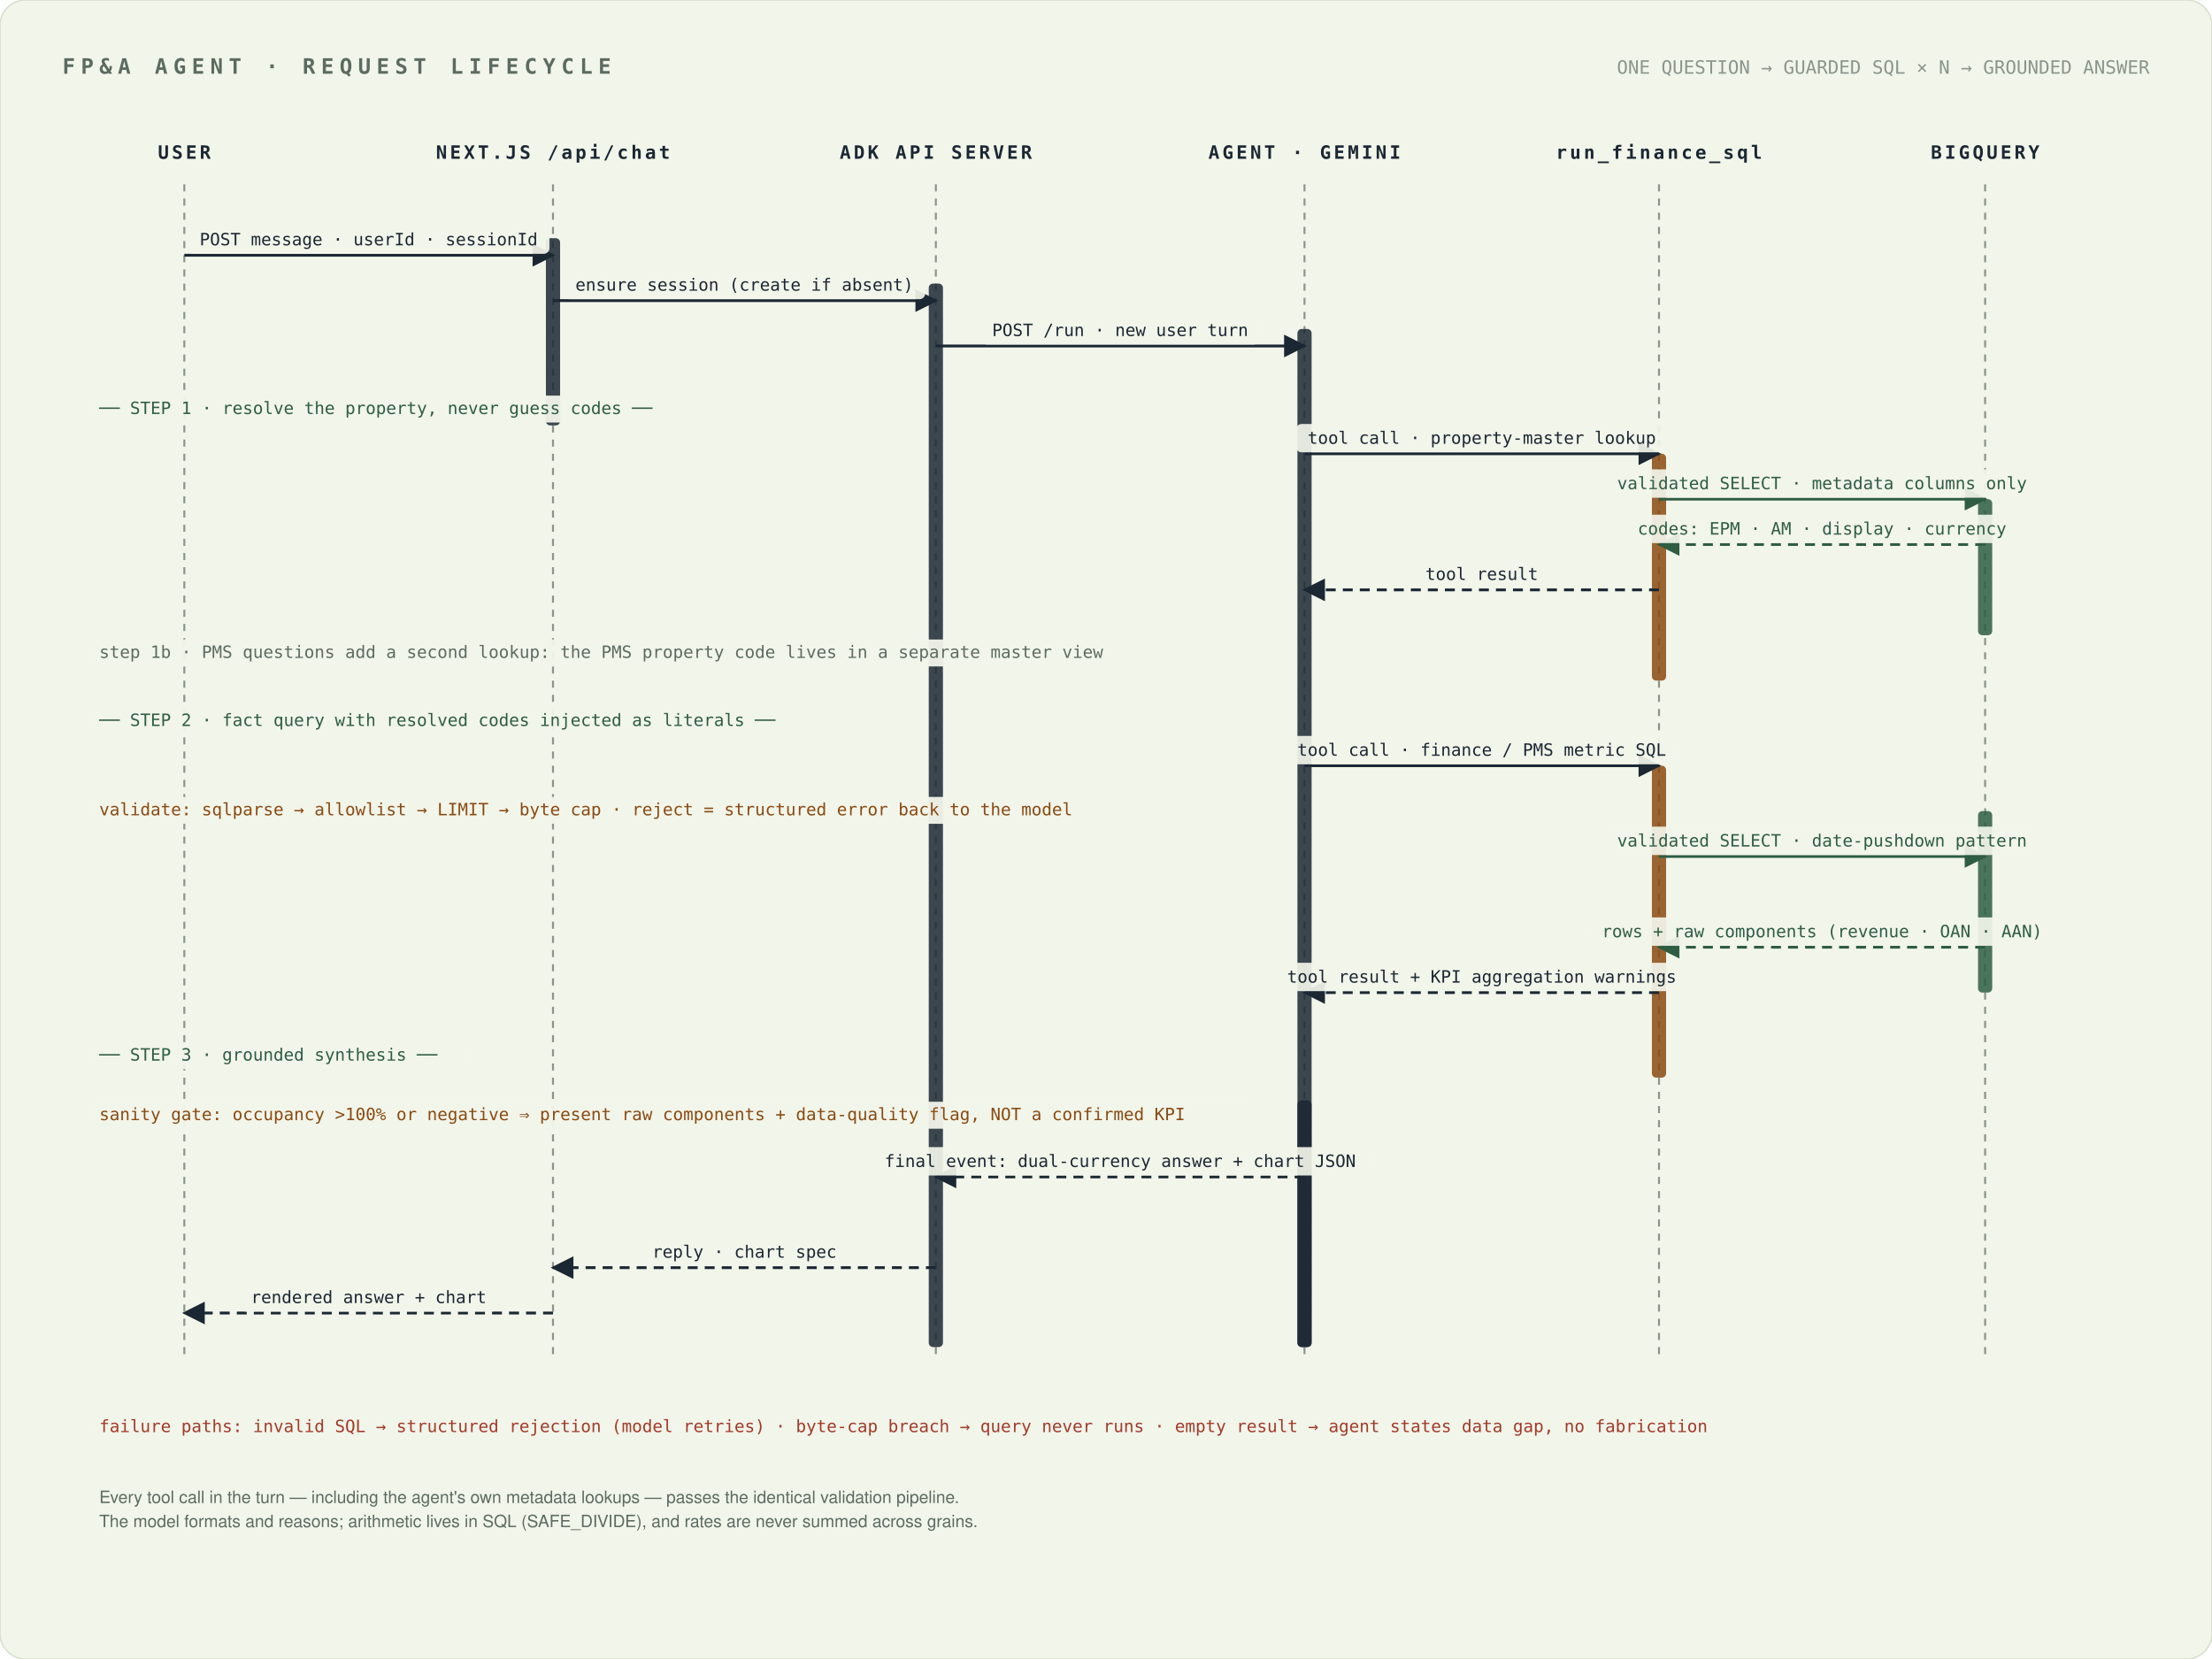
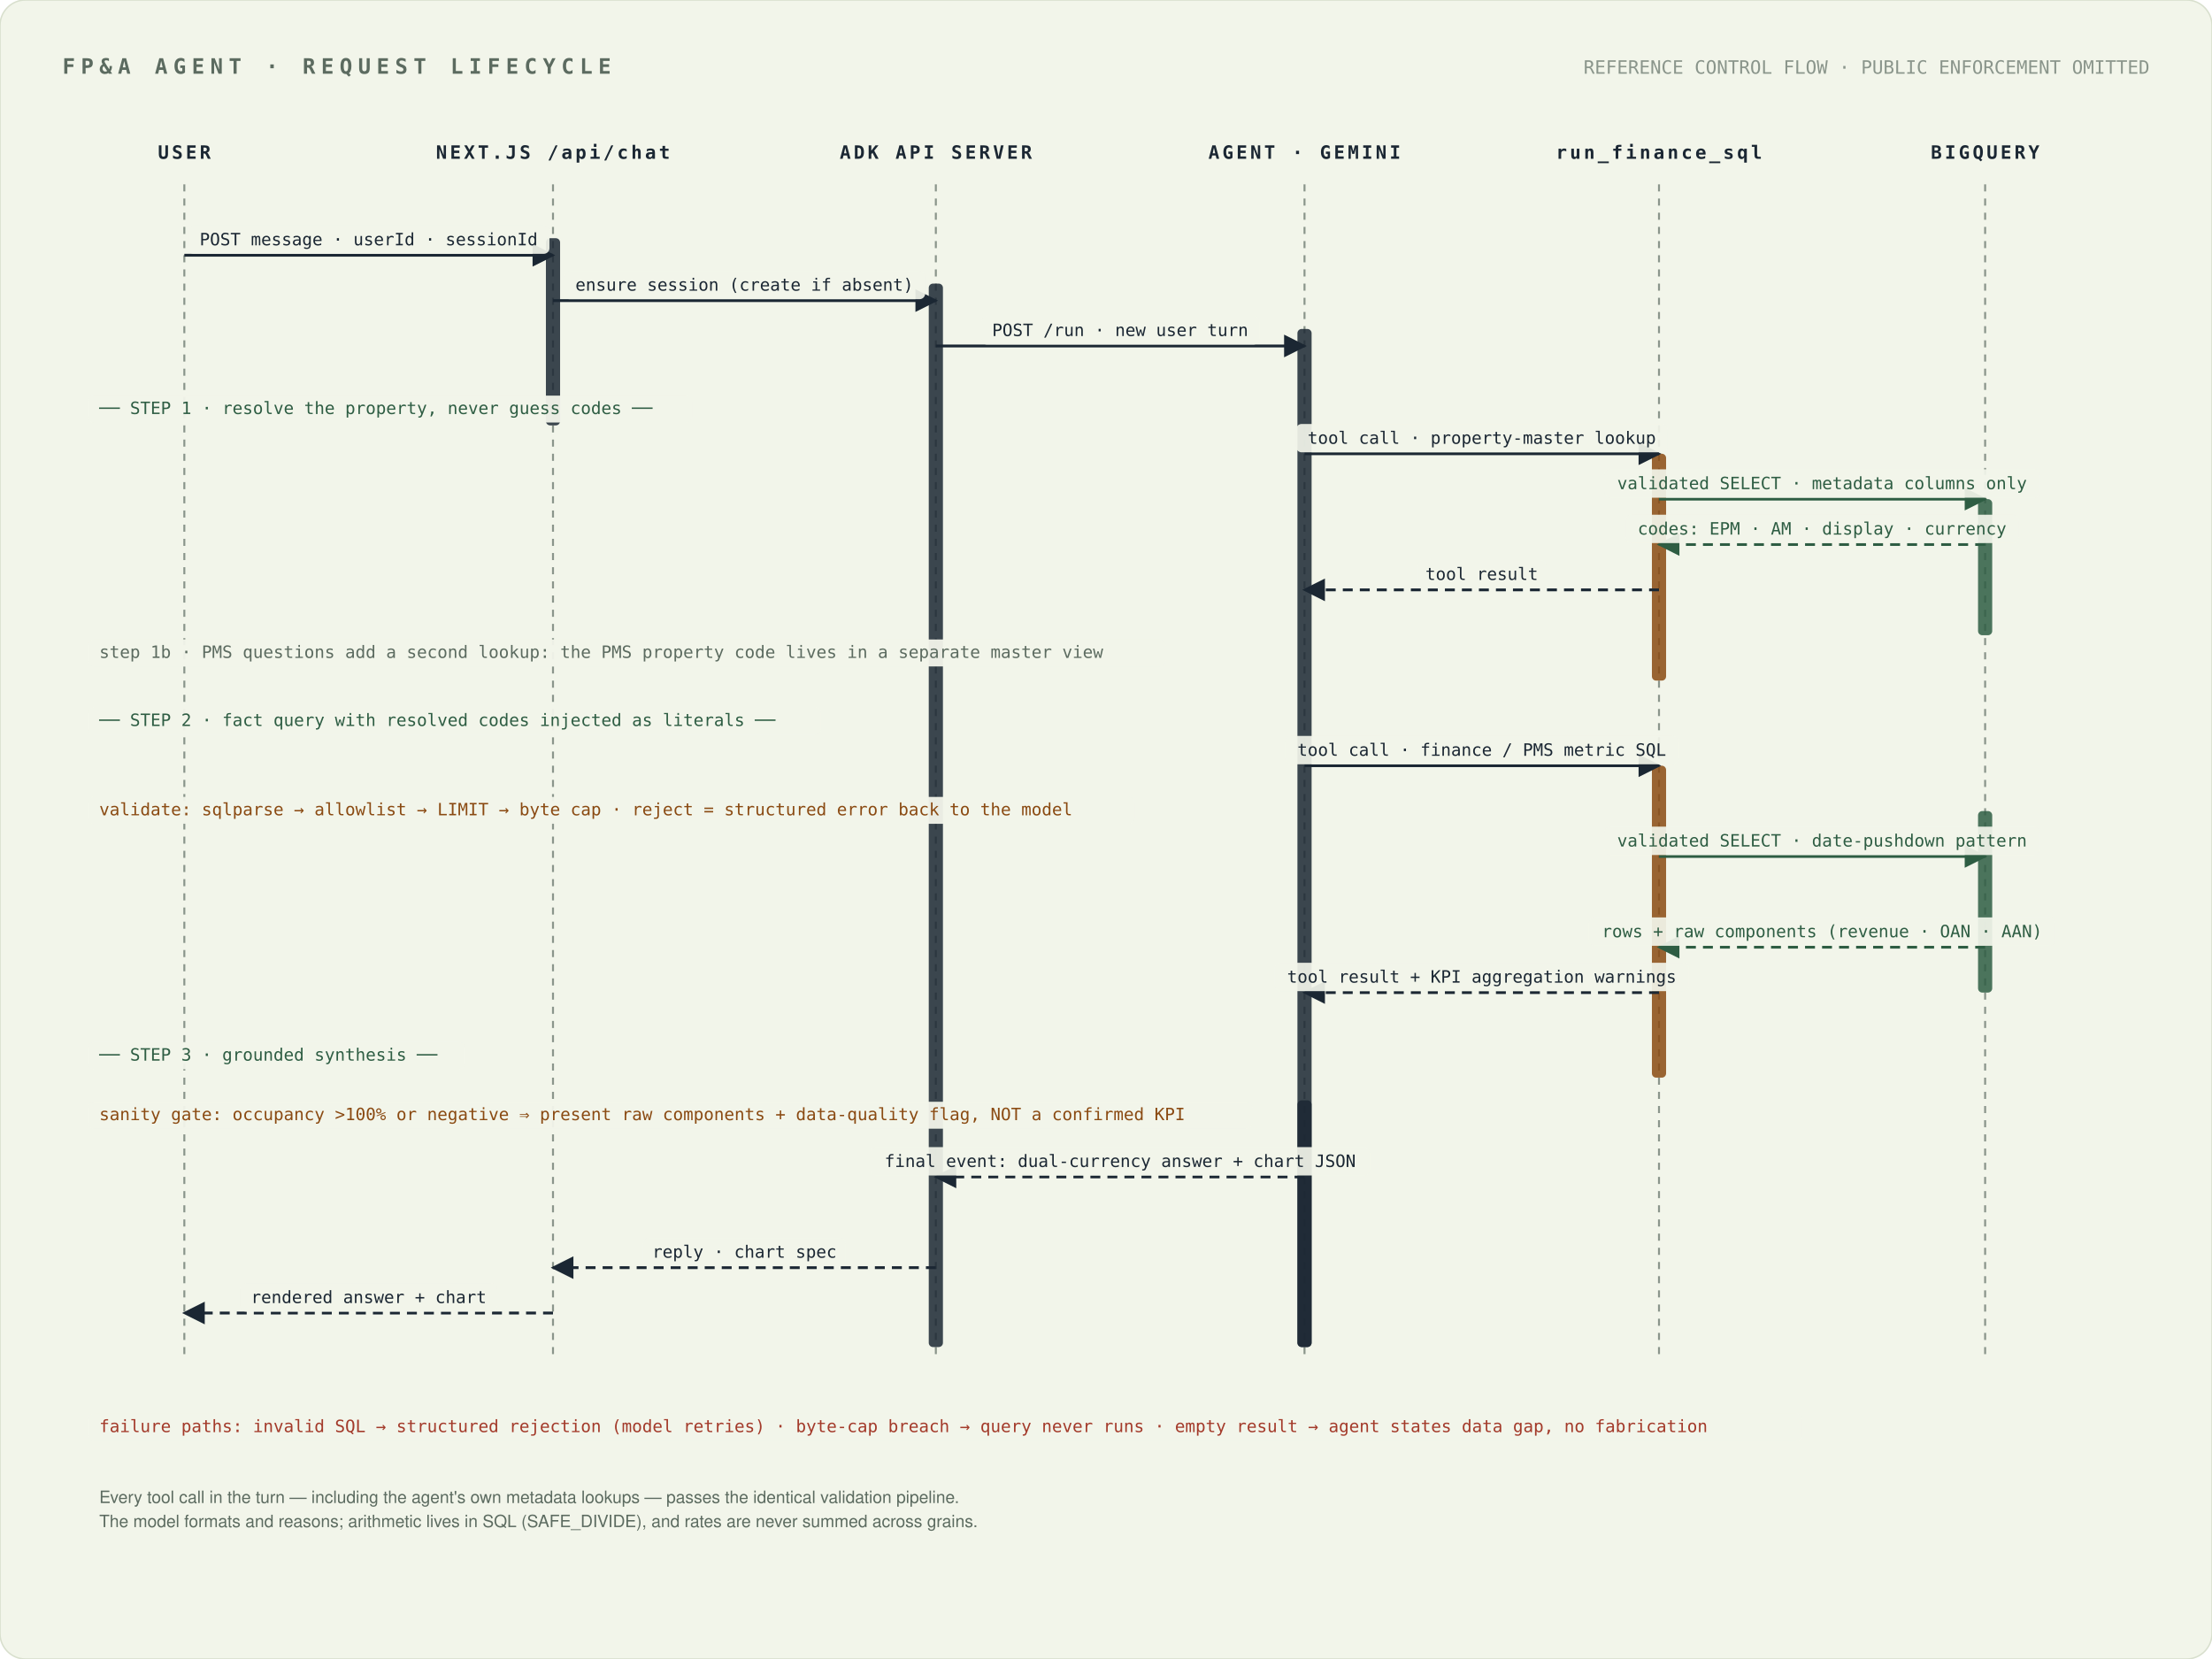
<svg xmlns="http://www.w3.org/2000/svg" viewBox="0 0 1560 1170" font-family="IBM Plex Sans, -apple-system, Segoe UI, Helvetica, Arial, sans-serif">
  <defs>
    <marker id="arr" viewBox="0 0 10 10" refX="9" refY="5" markerWidth="8" markerHeight="8" orient="auto-start-reverse">
      <path d="M0,0 L10,5 L0,10 z" fill="#1b2733" />
    </marker>
    <marker id="arrg" viewBox="0 0 10 10" refX="9" refY="5" markerWidth="8" markerHeight="8" orient="auto-start-reverse">
      <path d="M0,0 L10,5 L0,10 z" fill="#2e5d43" />
    </marker>
    <marker id="arra" viewBox="0 0 10 10" refX="9" refY="5" markerWidth="8" markerHeight="8" orient="auto-start-reverse">
      <path d="M0,0 L10,5 L0,10 z" fill="#8a4a12" />
    </marker>
    <marker id="arrr" viewBox="0 0 10 10" refX="9" refY="5" markerWidth="8" markerHeight="8" orient="auto-start-reverse">
      <path d="M0,0 L10,5 L0,10 z" fill="#a33a2a" />
    </marker>
  </defs>
  <rect x="0" y="0" width="1560" height="1170" rx="18" fill="#f2f5ea" stroke="#d8dfcd" />
  <text x="44" y="52" font-size="15" letter-spacing="4" fill="#5c6b60" font-family="IBM Plex Mono, ui-monospace, Menlo, monospace" font-weight="600">FP&amp;A AGENT · REQUEST LIFECYCLE</text>
-   <text x="1516" y="52" text-anchor="end" font-size="13" fill="#8a958b" font-family="IBM Plex Mono, ui-monospace, Menlo, monospace">ONE QUESTION → GUARDED SQL × N → GROUNDED ANSWER</text>
+   <text x="1516" y="52" text-anchor="end" font-size="13" fill="#8a958b" font-family="IBM Plex Mono, ui-monospace, Menlo, monospace">REFERENCE CONTROL FLOW · PUBLIC ENFORCEMENT OMITTED</text>
  <text x="130" y="112" text-anchor="middle" font-size="13" letter-spacing="2" fill="#1b2733" font-family="IBM Plex Mono, ui-monospace, Menlo, monospace" font-weight="700">USER</text>
  <line x1="130" y1="130" x2="130" y2="960" stroke="#8a958b" stroke-width="1.4" stroke-dasharray="5 5" />
  <text x="390" y="112" text-anchor="middle" font-size="13" letter-spacing="2" fill="#1b2733" font-family="IBM Plex Mono, ui-monospace, Menlo, monospace" font-weight="700">NEXT.JS /api/chat</text>
  <line x1="390" y1="130" x2="390" y2="960" stroke="#8a958b" stroke-width="1.4" stroke-dasharray="5 5" />
  <text x="660" y="112" text-anchor="middle" font-size="13" letter-spacing="2" fill="#1b2733" font-family="IBM Plex Mono, ui-monospace, Menlo, monospace" font-weight="700">ADK API SERVER</text>
  <line x1="660" y1="130" x2="660" y2="960" stroke="#8a958b" stroke-width="1.4" stroke-dasharray="5 5" />
  <text x="920" y="112" text-anchor="middle" font-size="13" letter-spacing="2" fill="#1b2733" font-family="IBM Plex Mono, ui-monospace, Menlo, monospace" font-weight="700">AGENT · GEMINI</text>
  <line x1="920" y1="130" x2="920" y2="960" stroke="#8a958b" stroke-width="1.4" stroke-dasharray="5 5" />
  <text x="1170" y="112" text-anchor="middle" font-size="13" letter-spacing="2" fill="#1b2733" font-family="IBM Plex Mono, ui-monospace, Menlo, monospace" font-weight="700">run_finance_sql</text>
  <line x1="1170" y1="130" x2="1170" y2="960" stroke="#8a958b" stroke-width="1.4" stroke-dasharray="5 5" />
  <text x="1400" y="112" text-anchor="middle" font-size="13" letter-spacing="2" fill="#1b2733" font-family="IBM Plex Mono, ui-monospace, Menlo, monospace" font-weight="700">BIGQUERY</text>
  <line x1="1400" y1="130" x2="1400" y2="960" stroke="#8a958b" stroke-width="1.4" stroke-dasharray="5 5" />
  <rect x="385" y="168" width="10" height="132" rx="3" fill="#1b2733" opacity="0.85" />
  <rect x="655" y="200" width="10" height="750" rx="3" fill="#1b2733" opacity="0.85" />
  <rect x="915" y="232" width="10" height="718" rx="3" fill="#1b2733" opacity="0.85" />
  <polyline points="130,180 390,180" fill="none" stroke="#1b2733" stroke-width="2" marker-end="url(#arr)" />
  <rect x="132.5" y="159.0" width="255" height="20" rx="4" fill="#f2f5ea" opacity="0.92" />
  <text x="260.0" y="173.0" text-anchor="middle" font-size="12" fill="#1b2733" font-family="IBM Plex Mono, ui-monospace, Menlo, monospace">POST message · userId · sessionId</text>
  <polyline points="390,212 660,212" fill="none" stroke="#1b2733" stroke-width="2" marker-end="url(#arr)" />
  <rect x="397.5" y="191.0" width="255" height="20" rx="4" fill="#f2f5ea" opacity="0.92" />
  <text x="525.0" y="205.0" text-anchor="middle" font-size="12" fill="#1b2733" font-family="IBM Plex Mono, ui-monospace, Menlo, monospace">ensure session (create if absent)</text>
  <polyline points="660,244 920,244" fill="none" stroke="#1b2733" stroke-width="2" marker-end="url(#arr)" />
  <rect x="692.0" y="223.0" width="196" height="20" rx="4" fill="#f2f5ea" opacity="0.92" />
  <text x="790.0" y="237.0" text-anchor="middle" font-size="12" fill="#1b2733" font-family="IBM Plex Mono, ui-monospace, Menlo, monospace">POST /run · new user turn</text>
  <rect x="62" y="279" width="426" height="19" rx="4" fill="#f2f5ea" opacity="0.95" />
  <text x="70" y="292" font-size="12" fill="#2e5d43" font-family="IBM Plex Mono, ui-monospace, Menlo, monospace">── STEP 1 · resolve the property, never guess codes ──</text>
  <rect x="1165" y="320" width="10" height="160" rx="3" fill="#8a4a12" opacity="0.85" />
  <rect x="1395" y="352" width="10" height="96" rx="3" fill="#2e5d43" opacity="0.85" />
  <polyline points="920,320 1170,320" fill="none" stroke="#1b2733" stroke-width="2" marker-end="url(#arr)" />
  <rect x="914.0" y="299.0" width="262" height="20" rx="4" fill="#f2f5ea" opacity="0.92" />
  <text x="1045.0" y="313.0" text-anchor="middle" font-size="12" fill="#1b2733" font-family="IBM Plex Mono, ui-monospace, Menlo, monospace">tool call · property-master lookup</text>
  <polyline points="1170,352 1400,352" fill="none" stroke="#2e5d43" stroke-width="2" marker-end="url(#arrg)" />
  <rect x="1131.5" y="331.0" width="307" height="20" rx="4" fill="#f2f5ea" opacity="0.92" />
  <text x="1285.0" y="345.0" text-anchor="middle" font-size="12" fill="#2e5d43" font-family="IBM Plex Mono, ui-monospace, Menlo, monospace">validated SELECT · metadata columns only</text>
  <polyline points="1400,384 1170,384" fill="none" stroke="#2e5d43" stroke-width="2" stroke-dasharray="7 5" marker-end="url(#arrg)" />
  <rect x="1146.5" y="363.0" width="277" height="20" rx="4" fill="#f2f5ea" opacity="0.92" />
  <text x="1285.0" y="377.0" text-anchor="middle" font-size="12" fill="#2e5d43" font-family="IBM Plex Mono, ui-monospace, Menlo, monospace">codes: EPM · AM · display · currency</text>
  <polyline points="1170,416 920,416" fill="none" stroke="#1b2733" stroke-width="2" stroke-dasharray="7 5" marker-end="url(#arr)" />
  <rect x="999.5" y="395.0" width="91" height="20" rx="4" fill="#f2f5ea" opacity="0.92" />
  <text x="1045.0" y="409.0" text-anchor="middle" font-size="12" fill="#1b2733" font-family="IBM Plex Mono, ui-monospace, Menlo, monospace">tool result</text>
  <rect x="62" y="451" width="760" height="19" rx="4" fill="#f2f5ea" opacity="0.95" />
  <text x="70" y="464" font-size="12" fill="#5c6b60" font-family="IBM Plex Mono, ui-monospace, Menlo, monospace">step 1b · PMS questions add a second lookup: the PMS property code lives in a separate master view</text>
  <rect x="62" y="499" width="517" height="19" rx="4" fill="#f2f5ea" opacity="0.95" />
  <text x="70" y="512" font-size="12" fill="#2e5d43" font-family="IBM Plex Mono, ui-monospace, Menlo, monospace">── STEP 2 · fact query with resolved codes injected as literals ──</text>
  <rect x="1165" y="540" width="10" height="220" rx="3" fill="#8a4a12" opacity="0.85" />
  <rect x="1395" y="572" width="10" height="128" rx="3" fill="#2e5d43" opacity="0.85" />
  <polyline points="920,540 1170,540" fill="none" stroke="#1b2733" stroke-width="2" marker-end="url(#arr)" />
  <rect x="906.5" y="519.0" width="277" height="20" rx="4" fill="#f2f5ea" opacity="0.92" />
  <text x="1045.0" y="533.0" text-anchor="middle" font-size="12" fill="#1b2733" font-family="IBM Plex Mono, ui-monospace, Menlo, monospace">tool call · finance / PMS metric SQL</text>
  <rect x="62" y="562" width="738" height="19" rx="4" fill="#f2f5ea" opacity="0.95" />
  <text x="70" y="575" font-size="12" fill="#8a4a12" font-family="IBM Plex Mono, ui-monospace, Menlo, monospace">validate: sqlparse → allowlist → LIMIT → byte cap · reject = structured error back to the model</text>
  <polyline points="1170,604 1400,604" fill="none" stroke="#2e5d43" stroke-width="2" marker-end="url(#arrg)" />
  <rect x="1131.5" y="583.0" width="307" height="20" rx="4" fill="#f2f5ea" opacity="0.92" />
  <text x="1285.0" y="597.0" text-anchor="middle" font-size="12" fill="#2e5d43" font-family="IBM Plex Mono, ui-monospace, Menlo, monospace">validated SELECT · date-pushdown pattern</text>
  <polyline points="1400,668 1170,668" fill="none" stroke="#2e5d43" stroke-width="2" stroke-dasharray="7 5" marker-end="url(#arrg)" />
  <rect x="1120.5" y="647.0" width="329" height="20" rx="4" fill="#f2f5ea" opacity="0.92" />
  <text x="1285.0" y="661.0" text-anchor="middle" font-size="12" fill="#2e5d43" font-family="IBM Plex Mono, ui-monospace, Menlo, monospace">rows + raw components (revenue · OAN · AAN)</text>
  <polyline points="1170,700 920,700" fill="none" stroke="#1b2733" stroke-width="2" stroke-dasharray="7 5" marker-end="url(#arr)" />
  <rect x="899.0" y="679.0" width="292" height="20" rx="4" fill="#f2f5ea" opacity="0.92" />
  <text x="1045.0" y="693.0" text-anchor="middle" font-size="12" fill="#1b2733" font-family="IBM Plex Mono, ui-monospace, Menlo, monospace">tool result + KPI aggregation warnings</text>
  <rect x="62" y="735" width="266" height="19" rx="4" fill="#f2f5ea" opacity="0.95" />
  <text x="70" y="748" font-size="12" fill="#2e5d43" font-family="IBM Plex Mono, ui-monospace, Menlo, monospace">── STEP 3 · grounded synthesis ──</text>
  <rect x="915" y="776" width="10" height="174" rx="3" fill="#1b2733" opacity="0.85" />
  <rect x="62" y="777" width="821" height="19" rx="4" fill="#f2f5ea" opacity="0.95" />
  <text x="70" y="790" font-size="12" fill="#8a4a12" font-family="IBM Plex Mono, ui-monospace, Menlo, monospace">sanity gate: occupancy &gt;100% or negative ⇒ present raw components + data-quality flag, NOT a confirmed KPI</text>
  <polyline points="920,830 660,830" fill="none" stroke="#1b2733" stroke-width="2" stroke-dasharray="7 5" marker-end="url(#arr)" />
  <rect x="614.0" y="809.0" width="352" height="20" rx="4" fill="#f2f5ea" opacity="0.92" />
  <text x="790.0" y="823.0" text-anchor="middle" font-size="12" fill="#1b2733" font-family="IBM Plex Mono, ui-monospace, Menlo, monospace">final event: dual-currency answer + chart JSON</text>
  <polyline points="660,894 390,894" fill="none" stroke="#1b2733" stroke-width="2" stroke-dasharray="7 5" marker-end="url(#arr)" />
  <rect x="453.5" y="873.0" width="143" height="20" rx="4" fill="#f2f5ea" opacity="0.92" />
  <text x="525.0" y="887.0" text-anchor="middle" font-size="12" fill="#1b2733" font-family="IBM Plex Mono, ui-monospace, Menlo, monospace">reply · chart spec</text>
  <polyline points="390,926 130,926" fill="none" stroke="#1b2733" stroke-width="2" stroke-dasharray="7 5" marker-end="url(#arr)" />
  <rect x="169.5" y="905.0" width="181" height="20" rx="4" fill="#f2f5ea" opacity="0.92" />
  <text x="260.0" y="919.0" text-anchor="middle" font-size="12" fill="#1b2733" font-family="IBM Plex Mono, ui-monospace, Menlo, monospace">rendered answer + chart</text>
  <rect x="62" y="997" width="1209" height="19" rx="4" fill="#f2f5ea" opacity="0.95" />
  <text x="70" y="1010" font-size="12" fill="#a33a2a" font-family="IBM Plex Mono, ui-monospace, Menlo, monospace">failure paths: invalid SQL → structured rejection (model retries) · byte-cap breach → query never runs · empty result → agent states data gap, no fabrication</text>
  <text x="70" y="1060" font-size="12" fill="#5c6b60">Every tool call in the turn — including the agent's own metadata lookups — passes the identical validation pipeline.</text>
  <text x="70" y="1077" font-size="12" fill="#5c6b60">The model formats and reasons; arithmetic lives in SQL (SAFE_DIVIDE), and rates are never summed across grains.</text>
</svg>
